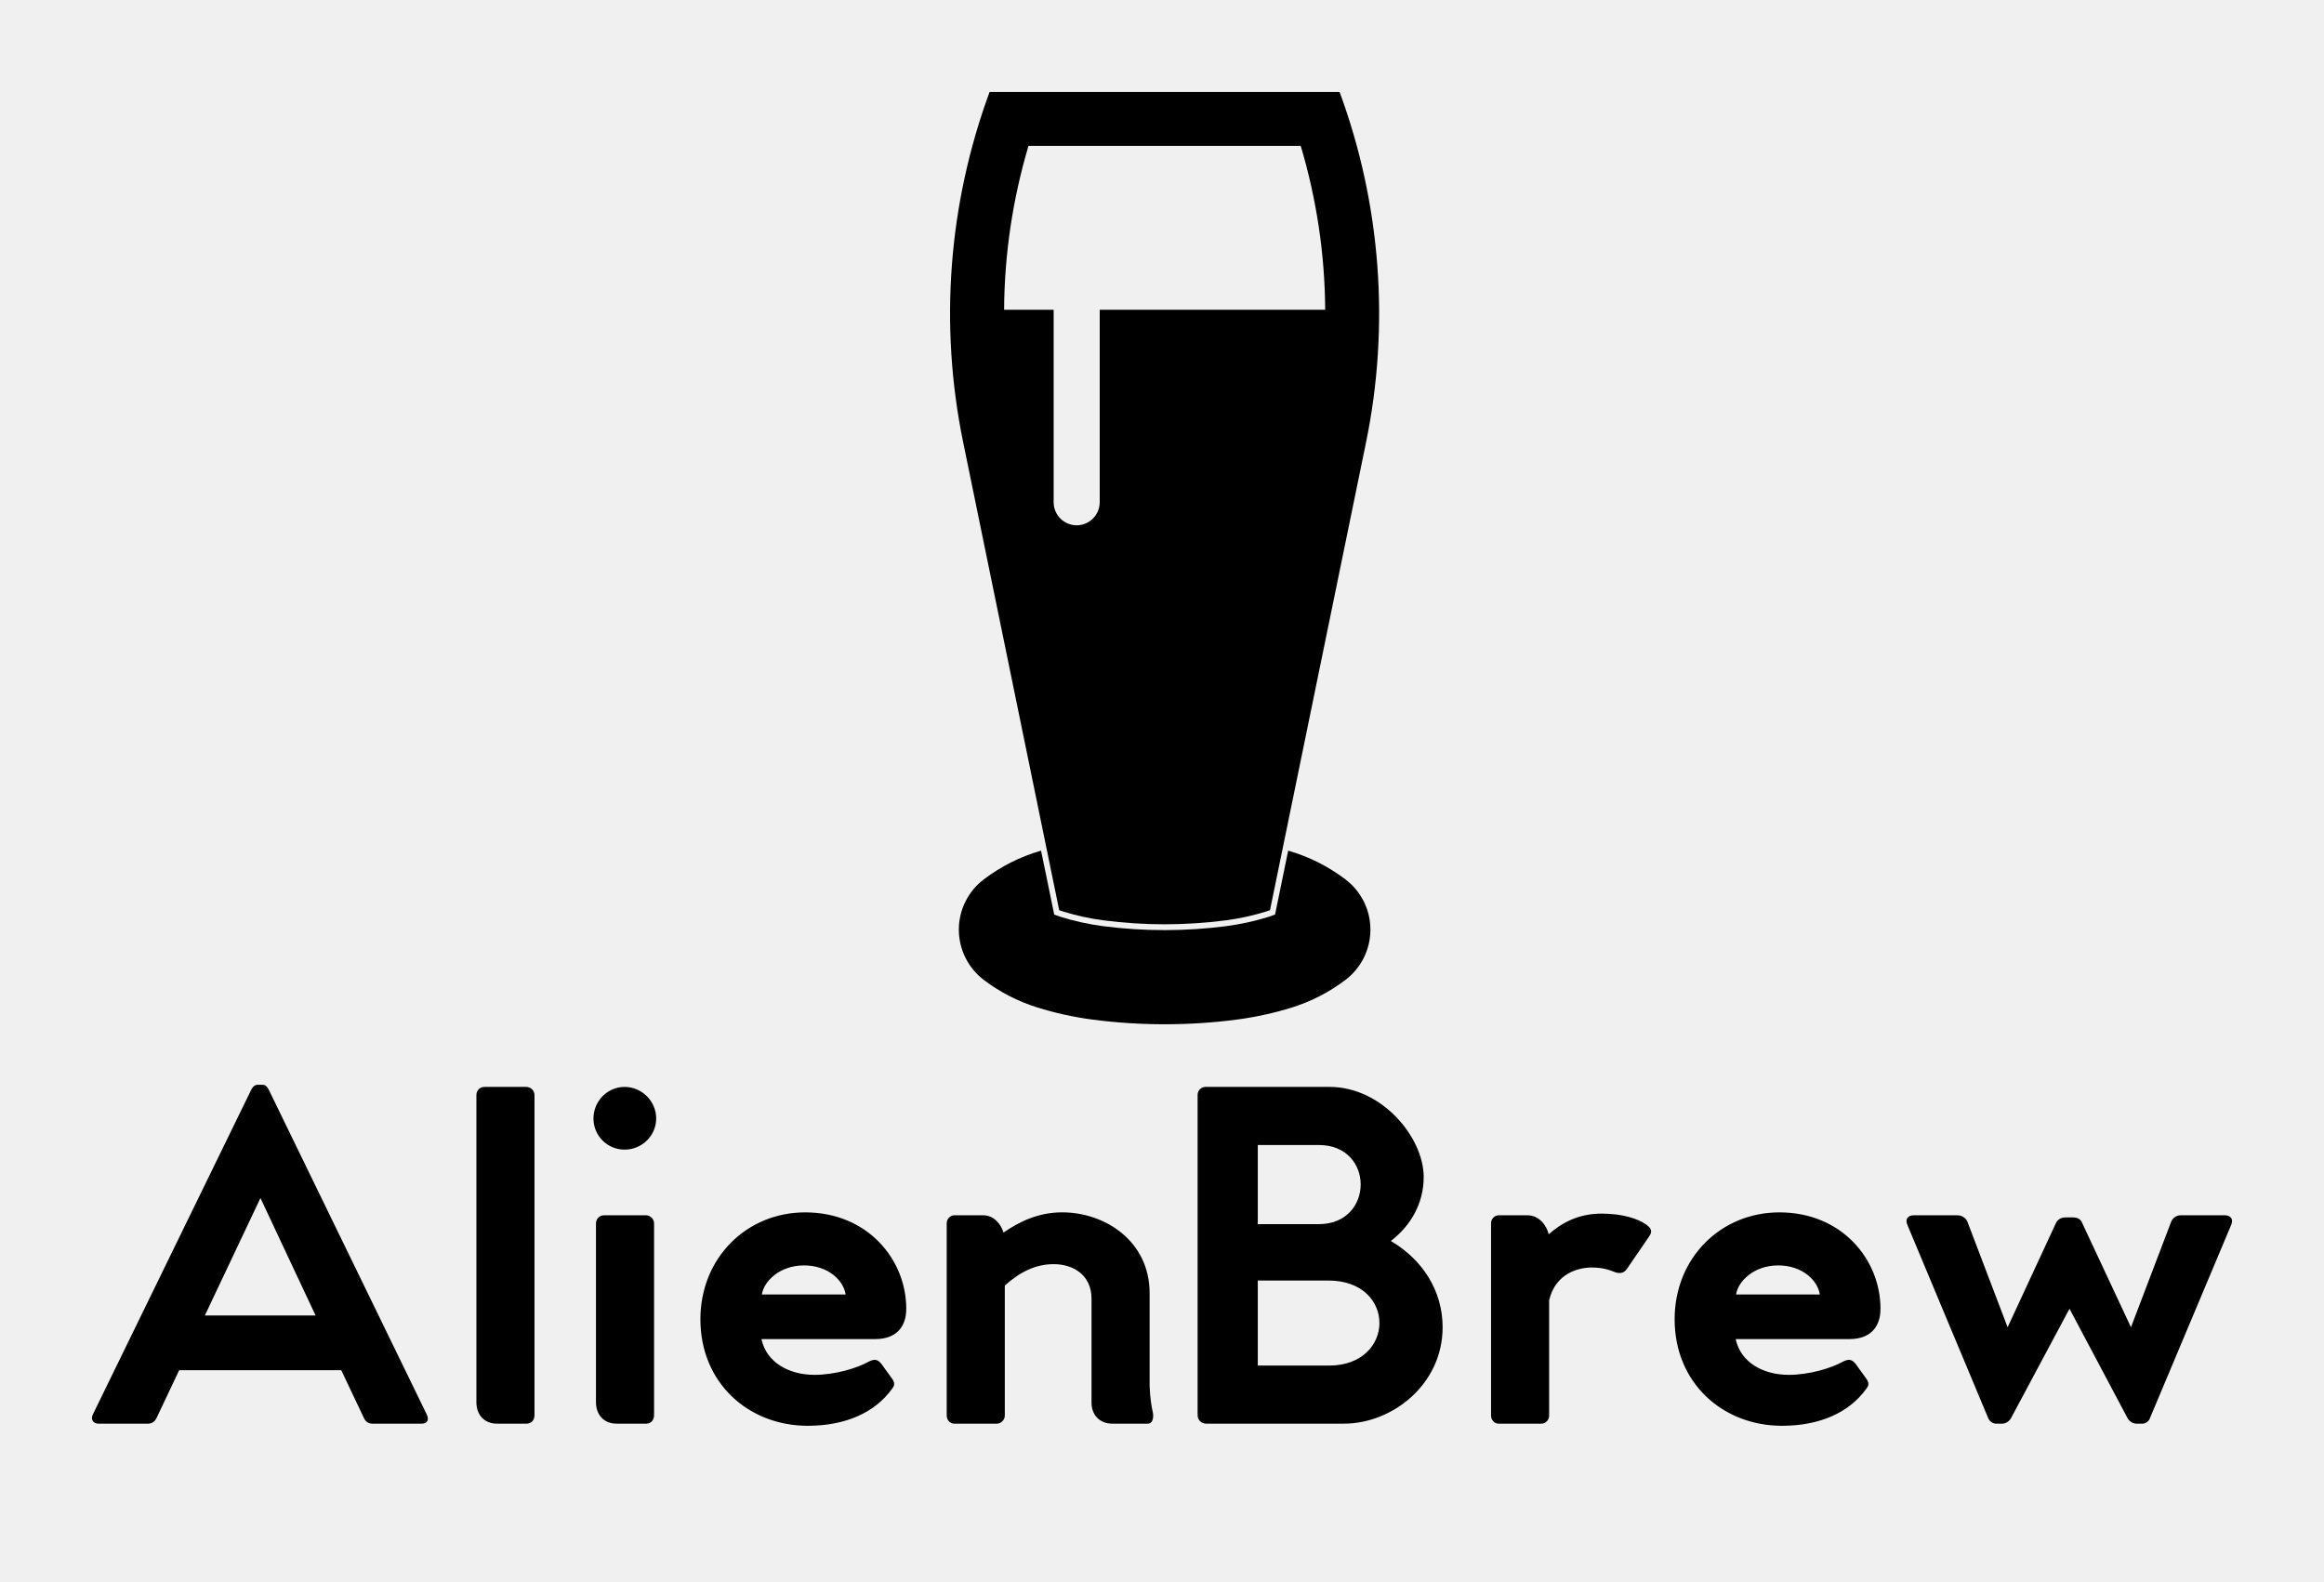
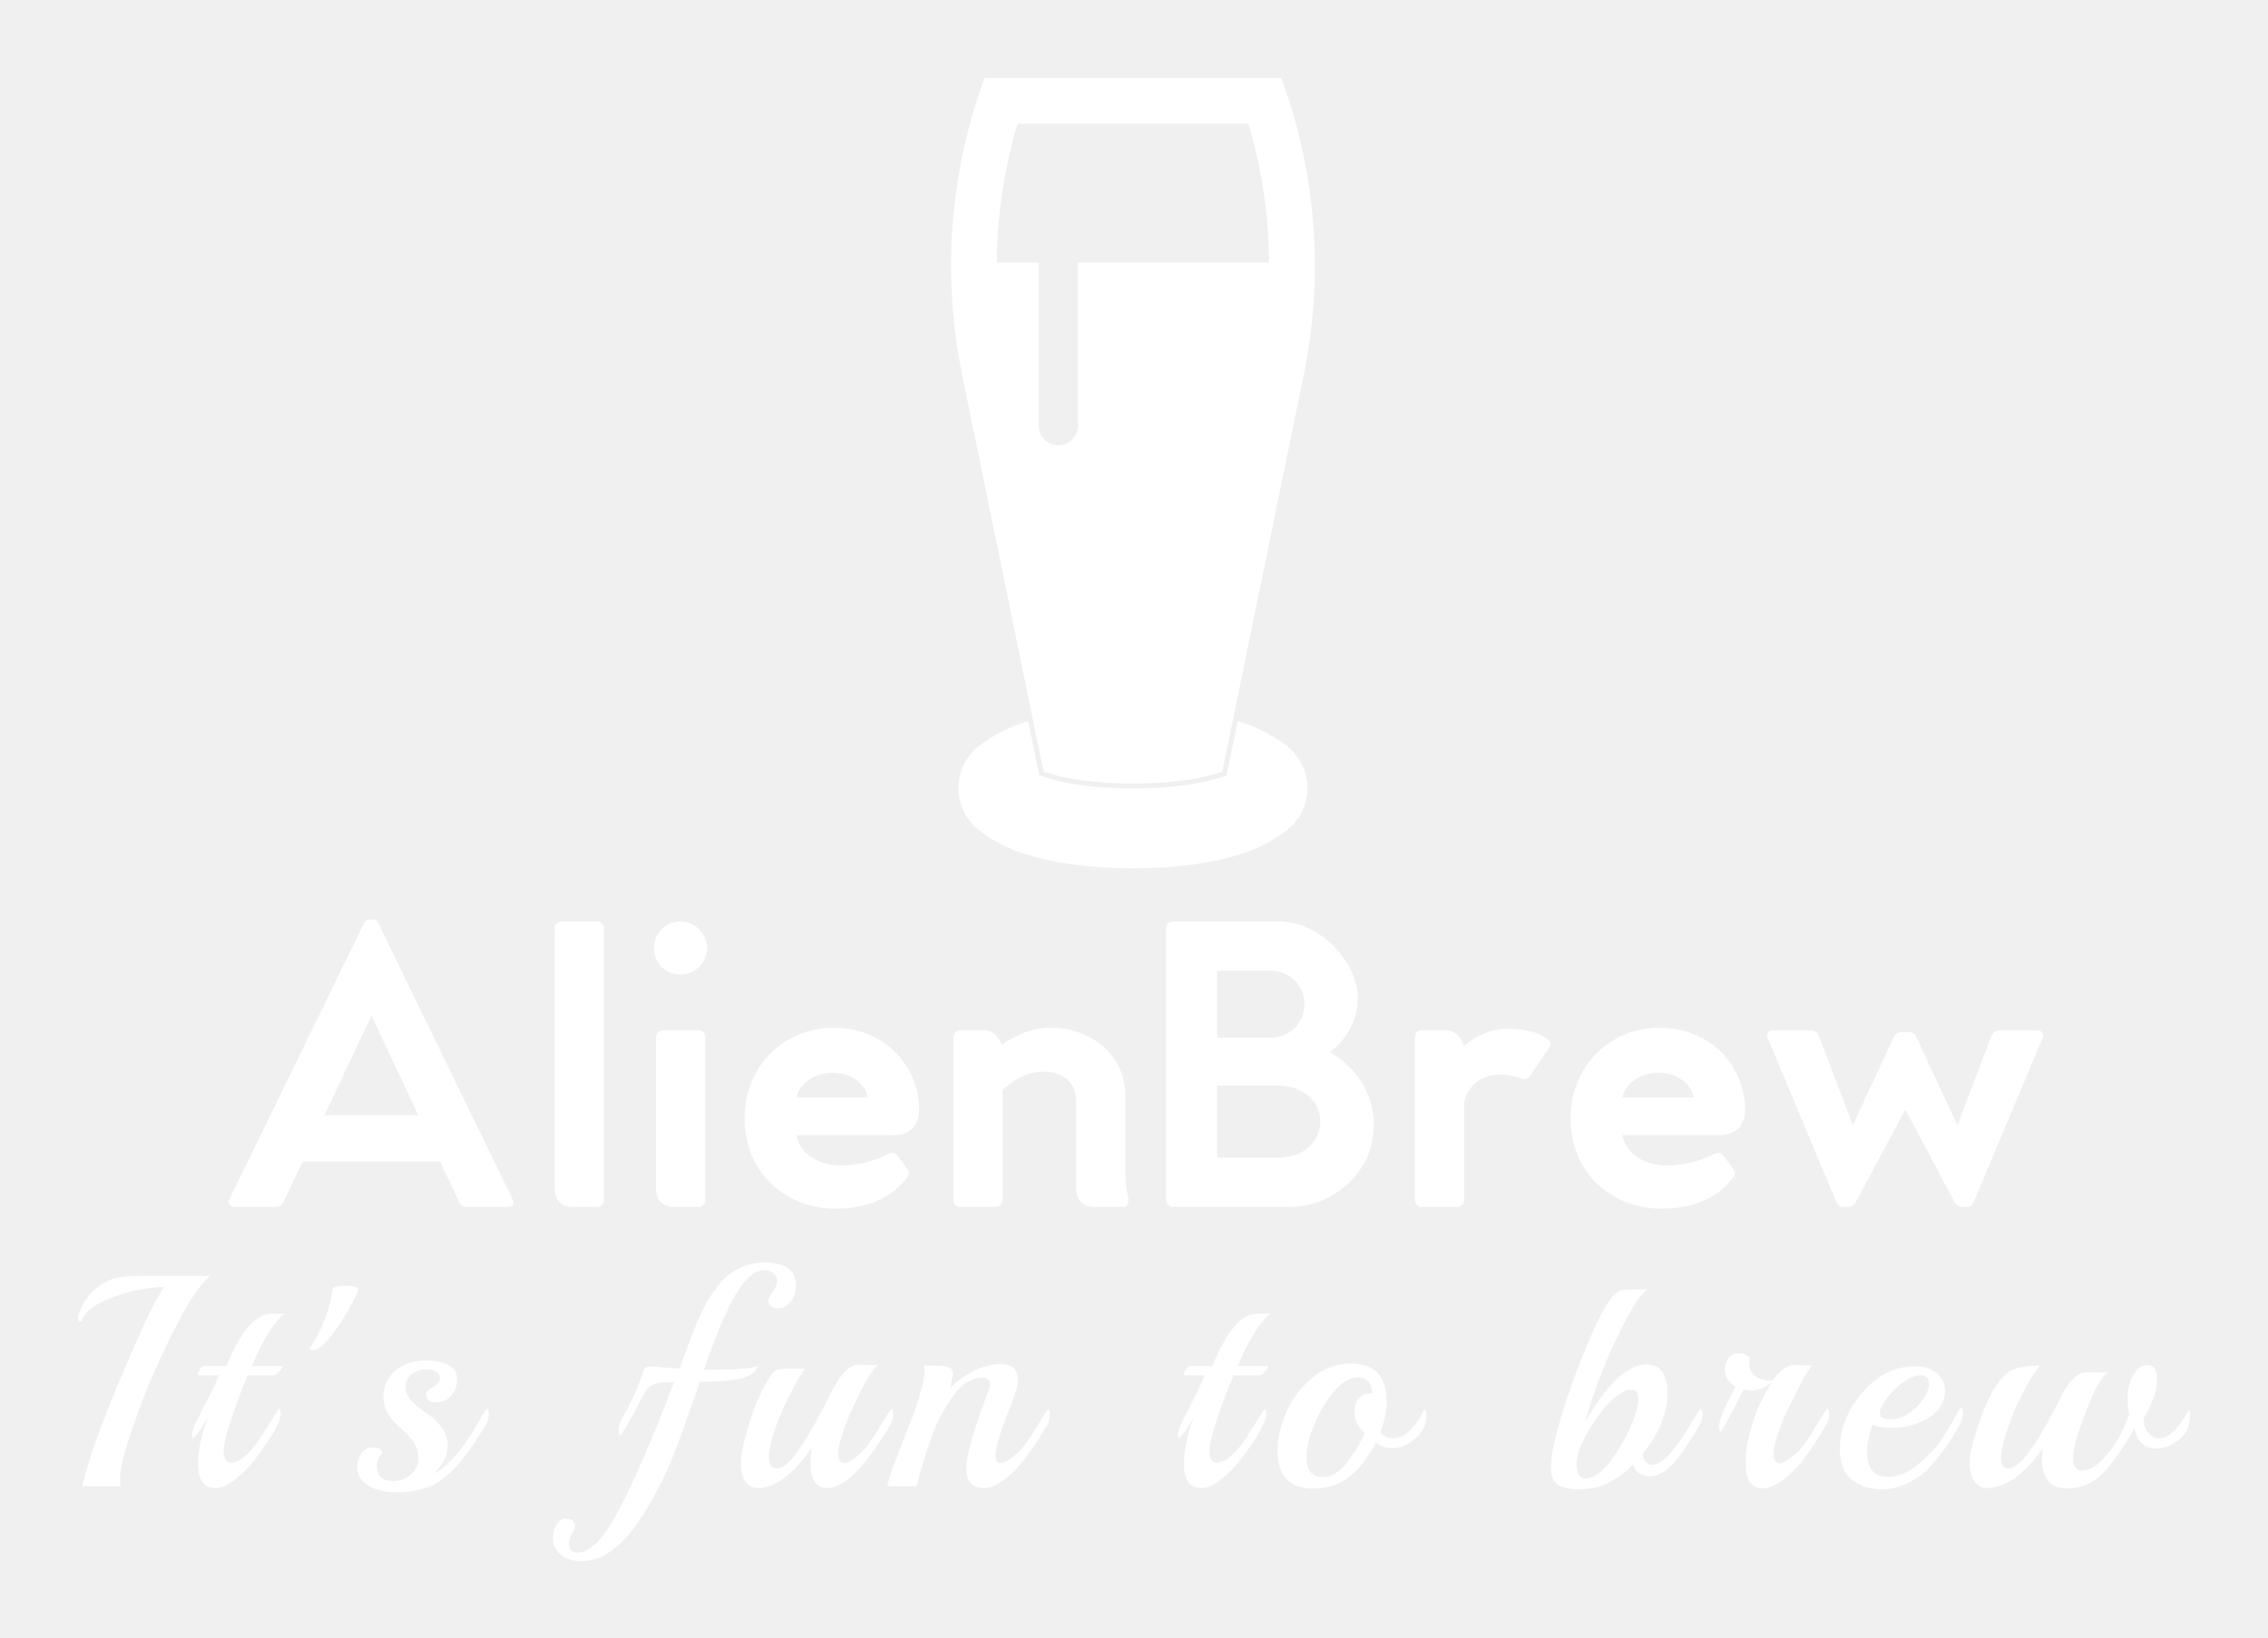
- <svg xmlns="http://www.w3.org/2000/svg" version="1.1" width="3167.06" height="2155.073">
-   <g transform="scale(8.352996) translate(10, 10)">
-     <defs id="SvgjsDefs3381">
-       <linearGradient id="SvgjsLinearGradient3386">
-         <stop id="SvgjsStop3387" stop-color="#b88746" offset="0" />
-         <stop id="SvgjsStop3388" stop-color="#fdf5a6" offset="1" />
+ <svg xmlns="http://www.w3.org/2000/svg" version="1.1" width="3144.088" height="2270.886">
+   <g transform="scale(7.204376) translate(10, 10)">
+     <defs id="SvgjsDefs3269">
+       <linearGradient id="SvgjsLinearGradient3274">
+         <stop id="SvgjsStop3275" stop-color="#b88746" offset="0" />
+         <stop id="SvgjsStop3276" stop-color="#fdf5a6" offset="1" />
      </linearGradient>
    </defs>
-     <g id="SvgjsG3382" featureKey="root" fill="#000" transform="matrix(1,0,0,1,0,0)" />
-     <g id="SvgjsG3383" featureKey="symbol1" fill="#000" transform="matrix(1.652313,0,0,1.652313,96.91457,-2.415579)">
+     <g id="SvgjsG3270" featureKey="root" fill="#fff" transform="matrix(1,0,0,1,0,0)" />
+     <g id="SvgjsG3271" featureKey="symbol1" fill="#fff" transform="matrix(1.652313,0,0,1.652313,124.9146,-2.415579)">
      <path d="M60.691,85.293c-0.1,0.035-0.21,0.075-0.31,0.105c-1.319,0.415-2.679,0.715-4.058,0.895c-2,0.255-4.02,0.391-6.039,0.391  c-2.02,0-4.033-0.136-6.037-0.391c-1.375-0.18-2.735-0.479-4.06-0.895c-0.1-0.03-0.205-0.07-0.309-0.105l-9.482-46.208  c-2.374-11.551-1.469-23.532,2.61-34.597h34.557c4.078,11.065,4.982,23.046,2.613,34.597L60.691,85.293z M39.33,45.008  c0,1.255,1.02,2.274,2.274,2.274c1.254,0,2.274-1.02,2.274-2.274V26h22.262c-0.031-5.478-0.846-10.926-2.415-16.184h-26.88  C35.281,15.074,34.471,20.522,34.437,26h4.893V45.008z" />
      <g>
        <path d="M38.085,79.41c-2.044,0.59-3.958,1.551-5.653,2.839c-1.549,1.175-2.464,3.01-2.464,4.959s0.916,3.793,2.464,4.968   c1.58,1.199,3.358,2.114,5.248,2.709c1.789,0.561,3.629,0.965,5.488,1.209c2.36,0.311,4.739,0.461,7.118,0.461   c2.384,0,4.759-0.15,7.123-0.461c1.864-0.244,3.698-0.648,5.488-1.209c1.895-0.595,3.662-1.51,5.243-2.709   c1.554-1.175,2.468-3.019,2.468-4.968s-0.914-3.784-2.468-4.959C66.445,80.961,64.53,80,62.486,79.41l-0.585,2.854l-0.71,3.458   c-0.21,0.08-0.42,0.155-0.635,0.226c-1.359,0.42-2.749,0.729-4.158,0.915c-2.023,0.264-4.068,0.395-6.113,0.395   c-2.045,0-4.083-0.131-6.112-0.395c-1.41-0.186-2.799-0.495-4.154-0.915c-0.214-0.07-0.425-0.146-0.634-0.226l-0.709-3.458   L38.085,79.41z" />
      </g>
    </g>
-     <g id="SvgjsG3384" featureKey="text1" fill="#000" transform="matrix(4.052458,0,0,4.052458,2.198226,125.0349)">
+     <g id="SvgjsG3272" featureKey="text1" fill="#fff" transform="matrix(4.052458,0,0,4.052458,31.19823,125.0349)">
      <path d="M14.169 23.627 c0.102 0.203 0.034 0.373 -0.203 0.373 l-1.983 0 c-0.169 0 -0.271 -0.085 -0.339 -0.22 l-0.915 -1.932 l-6.526 0 l-0.915 1.932 c-0.068 0.136 -0.186 0.22 -0.339 0.22 l-2 0 c-0.203 0 -0.322 -0.169 -0.22 -0.373 l6.39 -13.102 c0.068 -0.119 0.152 -0.17 0.237 -0.17 l0.203 0 c0.102 0 0.169 0.051 0.237 0.17 z M5.237 19.644 l4.458 0 l-2.22 -4.729 z M18.186 10.441 l-1.695 -0 c-0.187 0 -0.322 0.153 -0.322 0.322 l0 12.373 c0 0.492 0.305 0.864 0.831 0.864 l1.186 0 c0.186 0 0.322 -0.135 0.322 -0.339 l0 -12.898 c0 -0.169 -0.153 -0.322 -0.322 -0.322 z M22.136 12.966 c-0.695 0 -1.254 -0.559 -1.254 -1.254 s0.559 -1.271 1.254 -1.271 c0.695 0 1.271 0.576 1.271 1.271 s-0.576 1.254 -1.271 1.254 z M23 15.61 l-1.695 0 c-0.186 0 -0.322 0.153 -0.322 0.322 l0 7.203 c0 0.492 0.305 0.864 0.831 0.864 l1.203 0 c0.169 0 0.305 -0.135 0.305 -0.339 l0 -7.729 c0 -0.169 -0.153 -0.322 -0.322 -0.322 z M32.237 20.593 c0.746 0 1.238 -0.407 1.238 -1.22 c0 -1.983 -1.559 -3.881 -4.068 -3.881 c-2.373 0 -4.22 1.847 -4.22 4.305 c0 2.576 1.949 4.288 4.322 4.288 c1.508 0 2.712 -0.525 3.407 -1.508 c0.119 -0.153 0.085 -0.271 -0.051 -0.441 l-0.39 -0.542 c-0.169 -0.22 -0.322 -0.186 -0.525 -0.085 c-0.458 0.254 -1.339 0.525 -2.17 0.525 c-1.017 0 -1.932 -0.492 -2.136 -1.44 l4.593 0 z M27.661 18.797 c0.085 -0.542 0.729 -1.169 1.695 -1.169 c0.983 0 1.593 0.61 1.678 1.169 l-3.373 0 z M43.407 23.576 c0.034 0.22 -0.034 0.424 -0.203 0.424 l-1.424 0 c-0.542 0 -0.847 -0.373 -0.847 -0.847 l0 -4.186 c0 -0.949 -0.729 -1.39 -1.525 -1.39 c-0.746 0 -1.39 0.339 -1.966 0.864 l0 5.237 c0 0.169 -0.153 0.322 -0.322 0.322 l-1.712 0 c-0.169 0 -0.305 -0.152 -0.305 -0.322 l0 -7.746 c0 -0.169 0.136 -0.322 0.305 -0.322 l1.169 0 c0.424 0 0.712 0.356 0.814 0.695 c0.61 -0.424 1.39 -0.814 2.356 -0.814 c1.746 0 3.525 1.17 3.525 3.254 l0 3.729 c0.017 0.475 0.068 0.797 0.135 1.102 z M52.983 16.644 c1.271 0.746 2.085 2 2.085 3.474 c0 2.305 -2.034 3.881 -3.966 3.881 l-5.559 0 c-0.186 0 -0.339 -0.152 -0.339 -0.339 l0 -12.898 c0 -0.169 0.135 -0.322 0.322 -0.322 l4.983 0 c2.136 0 3.797 2.051 3.797 3.627 c0 1.068 -0.525 1.966 -1.322 2.576 z M50.085 15.966 c2.237 0 2.254 -3.186 0 -3.186 l-2.458 0 l0 3.186 l2.458 0 z M50.492 21.661 c2.695 0 2.729 -3.424 -0.017 -3.424 l-2.848 0 l0 3.424 l2.864 0 z M63.237 15.966 c0.22 0.153 0.305 0.271 0.136 0.508 l-0.881 1.288 c-0.102 0.153 -0.237 0.203 -0.441 0.153 c-0.237 -0.085 -0.475 -0.203 -0.983 -0.203 c-0.508 0 -1.458 0.22 -1.712 1.322 l0 4.644 c0 0.169 -0.136 0.322 -0.322 0.322 l-1.712 0 c-0.169 0 -0.305 -0.152 -0.305 -0.322 l0 -7.746 c0 -0.169 0.136 -0.322 0.305 -0.322 l1.169 0 c0.458 0 0.763 0.407 0.847 0.763 c0.509 -0.441 1.17 -0.831 2.136 -0.831 c0.864 0 1.475 0.22 1.763 0.424 z M71.458 20.593 c0.746 0 1.238 -0.407 1.238 -1.22 c0 -1.983 -1.559 -3.881 -4.068 -3.881 c-2.373 0 -4.22 1.847 -4.22 4.305 c0 2.576 1.949 4.288 4.322 4.288 c1.508 0 2.712 -0.525 3.407 -1.508 c0.119 -0.153 0.085 -0.271 -0.051 -0.441 l-0.39 -0.542 c-0.169 -0.22 -0.322 -0.186 -0.525 -0.085 c-0.458 0.254 -1.339 0.525 -2.17 0.525 c-1.017 0 -1.932 -0.492 -2.136 -1.44 l4.593 0 z M66.881 18.797 c0.085 -0.542 0.729 -1.169 1.695 -1.169 c0.983 0 1.593 0.61 1.678 1.169 l-3.373 0 z M86.559 15.61 c0.237 0 0.356 0.153 0.254 0.39 l-3.271 7.78 c-0.034 0.119 -0.169 0.22 -0.305 0.22 l-0.237 0 c-0.153 0 -0.288 -0.102 -0.356 -0.22 l-2.339 -4.407 l-2.356 4.407 c-0.068 0.119 -0.203 0.22 -0.356 0.22 l-0.237 0 c-0.153 0 -0.271 -0.102 -0.322 -0.22 l-3.254 -7.78 c-0.102 -0.237 0.017 -0.39 0.254 -0.39 l1.763 0 c0.169 0 0.322 0.102 0.39 0.237 l1.627 4.271 l1.949 -4.203 c0.068 -0.136 0.203 -0.22 0.39 -0.22 l0.288 0 c0.203 0 0.322 0.085 0.373 0.22 l1.966 4.203 l1.627 -4.271 c0.068 -0.136 0.203 -0.237 0.373 -0.237 l1.78 0 z" />
    </g>
-     <g id="SvgjsG3385" featureKey="text3" fill="#000" transform="matrix(1.2,0,0,1.2,180,233)">
-       <path d="" />
+     <g id="SvgjsG3273" featureKey="text3" fill="#fff" transform="matrix(2.901466,0,0,2.901466,3.607296,206.4226)">
+       <path d="M4.74 10.04 l4.52 0 q-1.38 1.06 -3.8 6.56 q-0.62 1.4 -1.41 3.67 t-0.79 3.31 q0 0.28 0.08 0.42 l-2.58 0 q0.56 -2.42 2.36 -6.72 q2.4 -5.72 3.1 -6.5 q-1.7 0.04 -3.45 0.69 t-2.03 1.55 q-0.02 0.06 -0.08 0.06 q-0.18 0 -0.18 -0.26 q0 -0.04 0.04 -0.2 q0.38 -1.1 1.1 -1.7 t1.41 -0.74 t1.71 -0.14 z M14.207 12.54 q-0.98 0.68 -2.2 3.48 l2.02 0 l0.02 0.02 q0 0.1 -0.22 0.35 t-0.38 0.25 l-1.72 0 q-1.58 3.92 -1.58 5.04 q0 0.76 0.48 0.76 q0.7 0 1.64 -1.2 q0.22 -0.26 0.58 -0.88 q0.92 -1.48 0.96 -1.48 q0.12 0 0.12 0.32 q-0.02 0.76 -1.66 2.96 q-0.54 0.72 -1.3 1.34 t-1.38 0.62 q-1.14 0 -1.14 -1.6 q0 -1.34 0.64 -3.08 l0 -0.02 q-0.38 0.7 -0.65 1.04 t-0.31 0.34 q-0.08 0 -0.08 -0.25 t0.27 -0.81 t0.74 -1.46 t0.77 -1.64 l-1.34 0 q-0.06 0 -0.06 -0.09 t0.15 -0.31 t0.23 -0.22 l1.52 0 q1.44 -3.46 2.92 -3.46 q0.86 0 0.96 -0.02 z M19.075 11 q-0.56 1.3 -1.51 2.63 t-1.45 1.33 q-0.14 0 -0.28 -0.08 q1.22 -1.82 1.54 -3.92 q0.02 -0.26 0.86 -0.26 t0.84 0.26 l0 0.04 z M27.522 19.94 q-1.5 2.5 -2.72 3.48 t-3.16 0.98 q-1.12 0 -1.88 -0.43 t-0.76 -1.27 q0 -0.48 0.28 -0.88 t0.77 -0.4 t0.63 0.36 q-0.38 0.38 -0.38 0.88 q0 1 1.12 1 q0.66 0 1.15 -0.46 t0.49 -1.01 t-0.24 -0.97 t-0.58 -0.74 l-0.68 -0.64 q-0.82 -0.78 -0.82 -1.79 t0.77 -1.7 t2.11 -0.69 q0.84 0 1.42 0.3 t0.58 0.93 t-0.38 1.09 t-1.03 0.46 t-0.65 -0.6 q0 -0.14 0.46 -0.42 t0.46 -0.58 t-0.25 -0.45 t-0.71 -0.15 t-0.89 0.32 t-0.43 0.84 t0.44 0.98 t0.96 0.78 t0.96 0.89 t0.44 1.2 t-0.29 1.13 t-0.69 0.8 q1.12 -0.48 2.38 -2.4 q0.12 -0.16 0.42 -0.66 q0.7 -1.26 0.78 -1.26 q0.12 0 0.12 0.37 t-0.2 0.71 z  M38.097 17.74 q-1.5 2.86 -1.66 2.86 q-0.1 0 -0.1 -0.33 t0.12 -0.57 q0.98 -1.68 1.48 -3.2 q0.08 -0.26 0.18 -0.35 t0.34 -0.09 l0.16 0 l1.76 0.14 q0.12 -0.3 0.41 -1.1 t0.45 -1.22 t0.48 -1.14 t0.58 -1.14 t0.68 -0.95 t0.84 -0.81 q1.02 -0.68 2.2 -0.68 q2.08 0 2.08 1.54 q0 0.58 -0.33 1.04 t-0.87 0.46 q-0.26 0 -0.45 -0.14 t-0.19 -0.33 t0.3 -0.62 t0.3 -0.74 t-0.25 -0.51 t-0.59 -0.2 q-0.6 0 -1.2 0.64 t-1.1 1.68 q-0.88 1.82 -1.58 3.88 q-0.02 0.1 -0.04 0.14 q-0.06 0.16 -0.1 0.28 q3.16 0 3.6 -0.28 q-0.26 0.64 -1.12 0.84 t-2.76 0.24 l-0.58 1.68 q-1.24 3.56 -1.92 4.89 t-1.29 2.29 t-1.21 1.58 q-1.36 1.44 -2.82 1.44 q-0.98 0 -1.45 -0.46 t-0.47 -1.03 t0.26 -0.95 t0.58 -0.38 t0.48 0.15 t0.16 0.32 t-0.21 0.54 t-0.21 0.63 t0.14 0.44 t0.5 0.18 t0.85 -0.35 t0.95 -1.01 q1.72 -2.54 4.54 -9.94 l-0.56 0 q-1.02 0 -1.36 0.64 z M52.225 15.94 l0.96 0.02 q0.3 0 0.38 -0.02 q-0.56 0.38 -1.61 2.65 t-1.05 3.27 q0 0.6 0.4 0.6 q0.26 0 0.71 -0.34 t0.77 -0.75 t0.69 -1.01 t0.64 -1.04 t0.31 -0.44 q0.12 0 0.12 0.38 t-0.22 0.72 q-2.48 4.14 -4.14 4.14 q-1.12 0 -1.12 -1.66 q0 -0.52 0.08 -1 q-1.88 2.66 -3.58 2.66 q-0.5 0 -0.81 -0.42 t-0.31 -1.24 t0.58 -2.71 t1.42 -3.11 q0.2 -0.3 0.43 -0.37 t0.87 -0.07 l0.96 0 q-0.5 0.68 -1.08 1.84 q-1.32 2.74 -1.32 4.02 q0 0.76 0.55 0.76 t1.31 -1.06 t1.63 -2.75 t1.01 -1.91 q0.74 -1.16 1.42 -1.16 z M64.732 19.98 q-0.74 1.24 -1.35 2.07 t-1.39 1.45 t-1.42 0.62 q-1.18 0 -1.18 -1.3 t1.5 -5.22 q0.08 -0.18 0.08 -0.38 q0 -0.42 -0.53 -0.42 t-1.04 0.33 t-0.93 0.94 t-0.76 1.24 t-0.63 1.45 t-0.46 1.37 t-0.34 1.18 t-0.19 0.69 l-1.94 0 q0 -0.42 1.76 -4.82 q0.72 -2.06 0.72 -2.88 q0 -0.2 -0.06 -0.3 l0.84 0 q0.7 0 0.9 0.14 t0.2 0.38 t-0.22 0.98 q1.68 -1.6 3.38 -1.6 q1.14 0 1.14 1.04 q0 0.34 -0.1 0.68 t-0.5 1.36 q-0.88 2.24 -0.88 3 q0 0.48 0.36 0.48 q0.26 0 0.73 -0.36 t0.78 -0.75 t0.68 -0.98 t0.63 -1.03 t0.3 -0.44 q0.12 0 0.12 0.37 t-0.2 0.71 z  M79.587 12.54 q-0.98 0.68 -2.2 3.48 l2.02 0 l0.02 0.02 q0 0.1 -0.22 0.35 t-0.38 0.25 l-1.72 0 q-1.58 3.92 -1.58 5.04 q0 0.76 0.48 0.76 q0.7 0 1.64 -1.2 q0.22 -0.26 0.58 -0.88 q0.92 -1.48 0.96 -1.48 q0.12 0 0.12 0.32 q-0.02 0.76 -1.66 2.96 q-0.54 0.72 -1.3 1.34 t-1.38 0.62 q-1.14 0 -1.14 -1.6 q0 -1.34 0.64 -3.08 l0 -0.02 q-0.38 0.7 -0.65 1.04 t-0.31 0.34 q-0.08 0 -0.08 -0.25 t0.27 -0.81 t0.74 -1.46 t0.77 -1.64 l-1.34 0 q-0.06 0 -0.06 -0.09 t0.15 -0.31 t0.23 -0.22 l1.52 0 q1.44 -3.46 2.92 -3.46 q0.86 0 0.96 -0.02 z M89.675 19.08 q0.06 -0.12 0.12 -0.12 q0.12 0 0.12 0.3 q0 0.96 -0.77 1.59 t-1.44 0.63 t-1.15 -0.38 q-0.72 1.42 -1.71 2.24 t-2.55 0.82 q-1 0 -1.63 -0.61 t-0.63 -1.86 t0.57 -2.58 t1.72 -2.29 t2.57 -0.96 q2.38 0 2.38 2.52 q0 0.96 -0.42 2.02 q0.3 0.42 0.86 0.42 q1.04 0 1.96 -1.74 z M86.335 17.84 q-0.08 -1.06 -0.96 -1.06 q-1.38 0 -2.7 2.68 q-0.72 1.48 -0.72 2.68 t1.04 1.26 q0.86 0 1.59 -0.91 t1.23 -2.01 q-0.68 -0.58 -0.68 -1.46 q0 -0.54 0.29 -0.86 t0.79 -0.32 l0.12 0 z  M108.089 18.88 q0.12 0 0.12 0.37 t-0.12 0.57 l-0.44 0.74 q-0.98 1.62 -1.6 2.16 q-0.68 0.62 -1.32 0.62 q-0.84 0 -1.12 -0.78 q-0.82 0.82 -1.66 1.23 t-1.88 0.41 t-1.47 -0.33 t-0.43 -1.1 t0.24 -1.75 q0.62 -2.64 2.08 -6.21 t2.3 -3.79 q0.26 -0.06 0.95 -0.07 t0.83 -0.03 q-0.78 0.58 -2.11 3.4 t-2.01 5.42 q2.16 -3.82 4.08 -3.82 q1.36 0 1.36 1.95 t-1.64 3.97 q0.02 0.34 0.2 0.54 t0.46 0.2 t0.61 -0.25 t0.5 -0.44 t0.45 -0.55 t0.66 -0.97 t0.65 -1.05 t0.31 -0.44 z M103.649 17.62 q-0.06 -0.02 -0.31 -0.02 t-0.94 0.52 t-1.61 1.99 t-0.92 2.42 t0.58 0.95 q1.06 0 2.28 -2.05 t1.22 -3.23 q0 -0.5 -0.3 -0.58 z M114.317 15.96 l1.02 0.02 l0.2 0 q-0.3 0.22 -0.85 1.3 t-0.82 1.63 t-0.6 1.48 t-0.33 1.51 t0.4 0.58 q0.26 -0.02 0.73 -0.37 t0.78 -0.74 t0.68 -1 t0.64 -1.06 t0.31 -0.45 q0.14 0 0.14 0.37 t-0.2 0.71 q-0.86 1.42 -1.42 2.18 t-1.35 1.39 t-1.43 0.63 q-1.14 0 -1.14 -1.68 q0 -1.14 0.44 -2.58 t1.3 -2.78 q-0.7 0.56 -1.4 0.56 q-0.22 0 -0.46 -0.1 q-1.42 2.8 -1.53 2.8 t-0.11 -0.33 t0.25 -0.92 t0.54 -1.13 t0.31 -0.6 q-0.72 -0.36 -0.72 -1.16 q0 -0.4 0.25 -0.72 t0.69 -0.32 t0.72 0.28 q-0.04 0.12 -0.04 0.36 q0 0.54 0.39 0.85 t0.95 0.31 q0.16 0 0.24 -0.02 q0.7 -1 1.42 -1 z M125.364 18.8 q0.12 0 0.12 0.39 t-0.32 0.93 t-0.63 1.02 t-0.83 1.12 t-1.02 1.02 q-1.26 0.92 -2.53 0.92 t-2.05 -0.65 t-0.78 -1.99 q0 -2.04 1.5 -3.78 t3.5 -1.74 q0.9 0 1.44 0.47 t0.54 1.13 q0 1.12 -1.06 1.8 t-2.5 0.68 q-0.84 0 -1.24 -0.22 q-0.38 1.02 -0.38 1.8 q0 1.68 1.42 1.68 q0.84 0 1.73 -0.65 t1.52 -1.46 t1.43 -2.33 q0.08 -0.14 0.14 -0.14 z M123.244 17.22 q0 -0.58 -0.56 -0.58 q-0.78 0 -1.74 0.96 t-0.96 1.56 q0 0.4 0.76 0.4 t1.59 -0.74 t0.91 -1.6 z M133.652 16.44 l1.08 0.02 q0.34 0 0.4 -0.02 q-0.74 0.44 -1.76 3.36 q-0.58 1.54 -0.58 2.35 t0.6 0.81 q0.7 0 1.43 -0.81 t1.1 -1.55 t0.59 -1.34 q-0.1 -0.5 -0.1 -1.22 t0.37 -1.4 t0.93 -0.68 q0.64 0 0.64 0.9 q0 0.8 -0.2 1.26 t-0.4 0.85 t-0.28 0.55 q0 0.58 0.31 0.94 t0.71 0.36 q0.94 0 1.9 -1.74 q0.06 -0.1 0.11 -0.1 t0.05 0.28 q0 1.08 -0.74 1.66 t-1.48 0.58 q-1.08 0 -1.42 -1.12 l-0.06 -0.2 q-1.24 2.16 -2.19 3.06 t-2.25 0.9 q-1.68 0 -1.68 -1.9 q0 -0.34 0.08 -0.78 q-1.9 2.66 -3.72 2.66 q-0.5 0 -0.83 -0.44 t-0.33 -1.23 t0.56 -2.45 q1.06 -3.2 2.32 -3.74 q0.6 -0.26 1.68 -0.26 q0.06 0 0.06 0.08 q0 -0.06 -0.14 0.14 q-0.76 1.08 -1.56 2.86 q-0.16 0.4 -0.5 1.4 t-0.34 1.67 t0.5 0.67 q1 0 2.9 -3.64 q0.8 -1.54 0.82 -1.56 q0.74 -1.18 1.42 -1.18 z" />
    </g>
  </g>
</svg>
